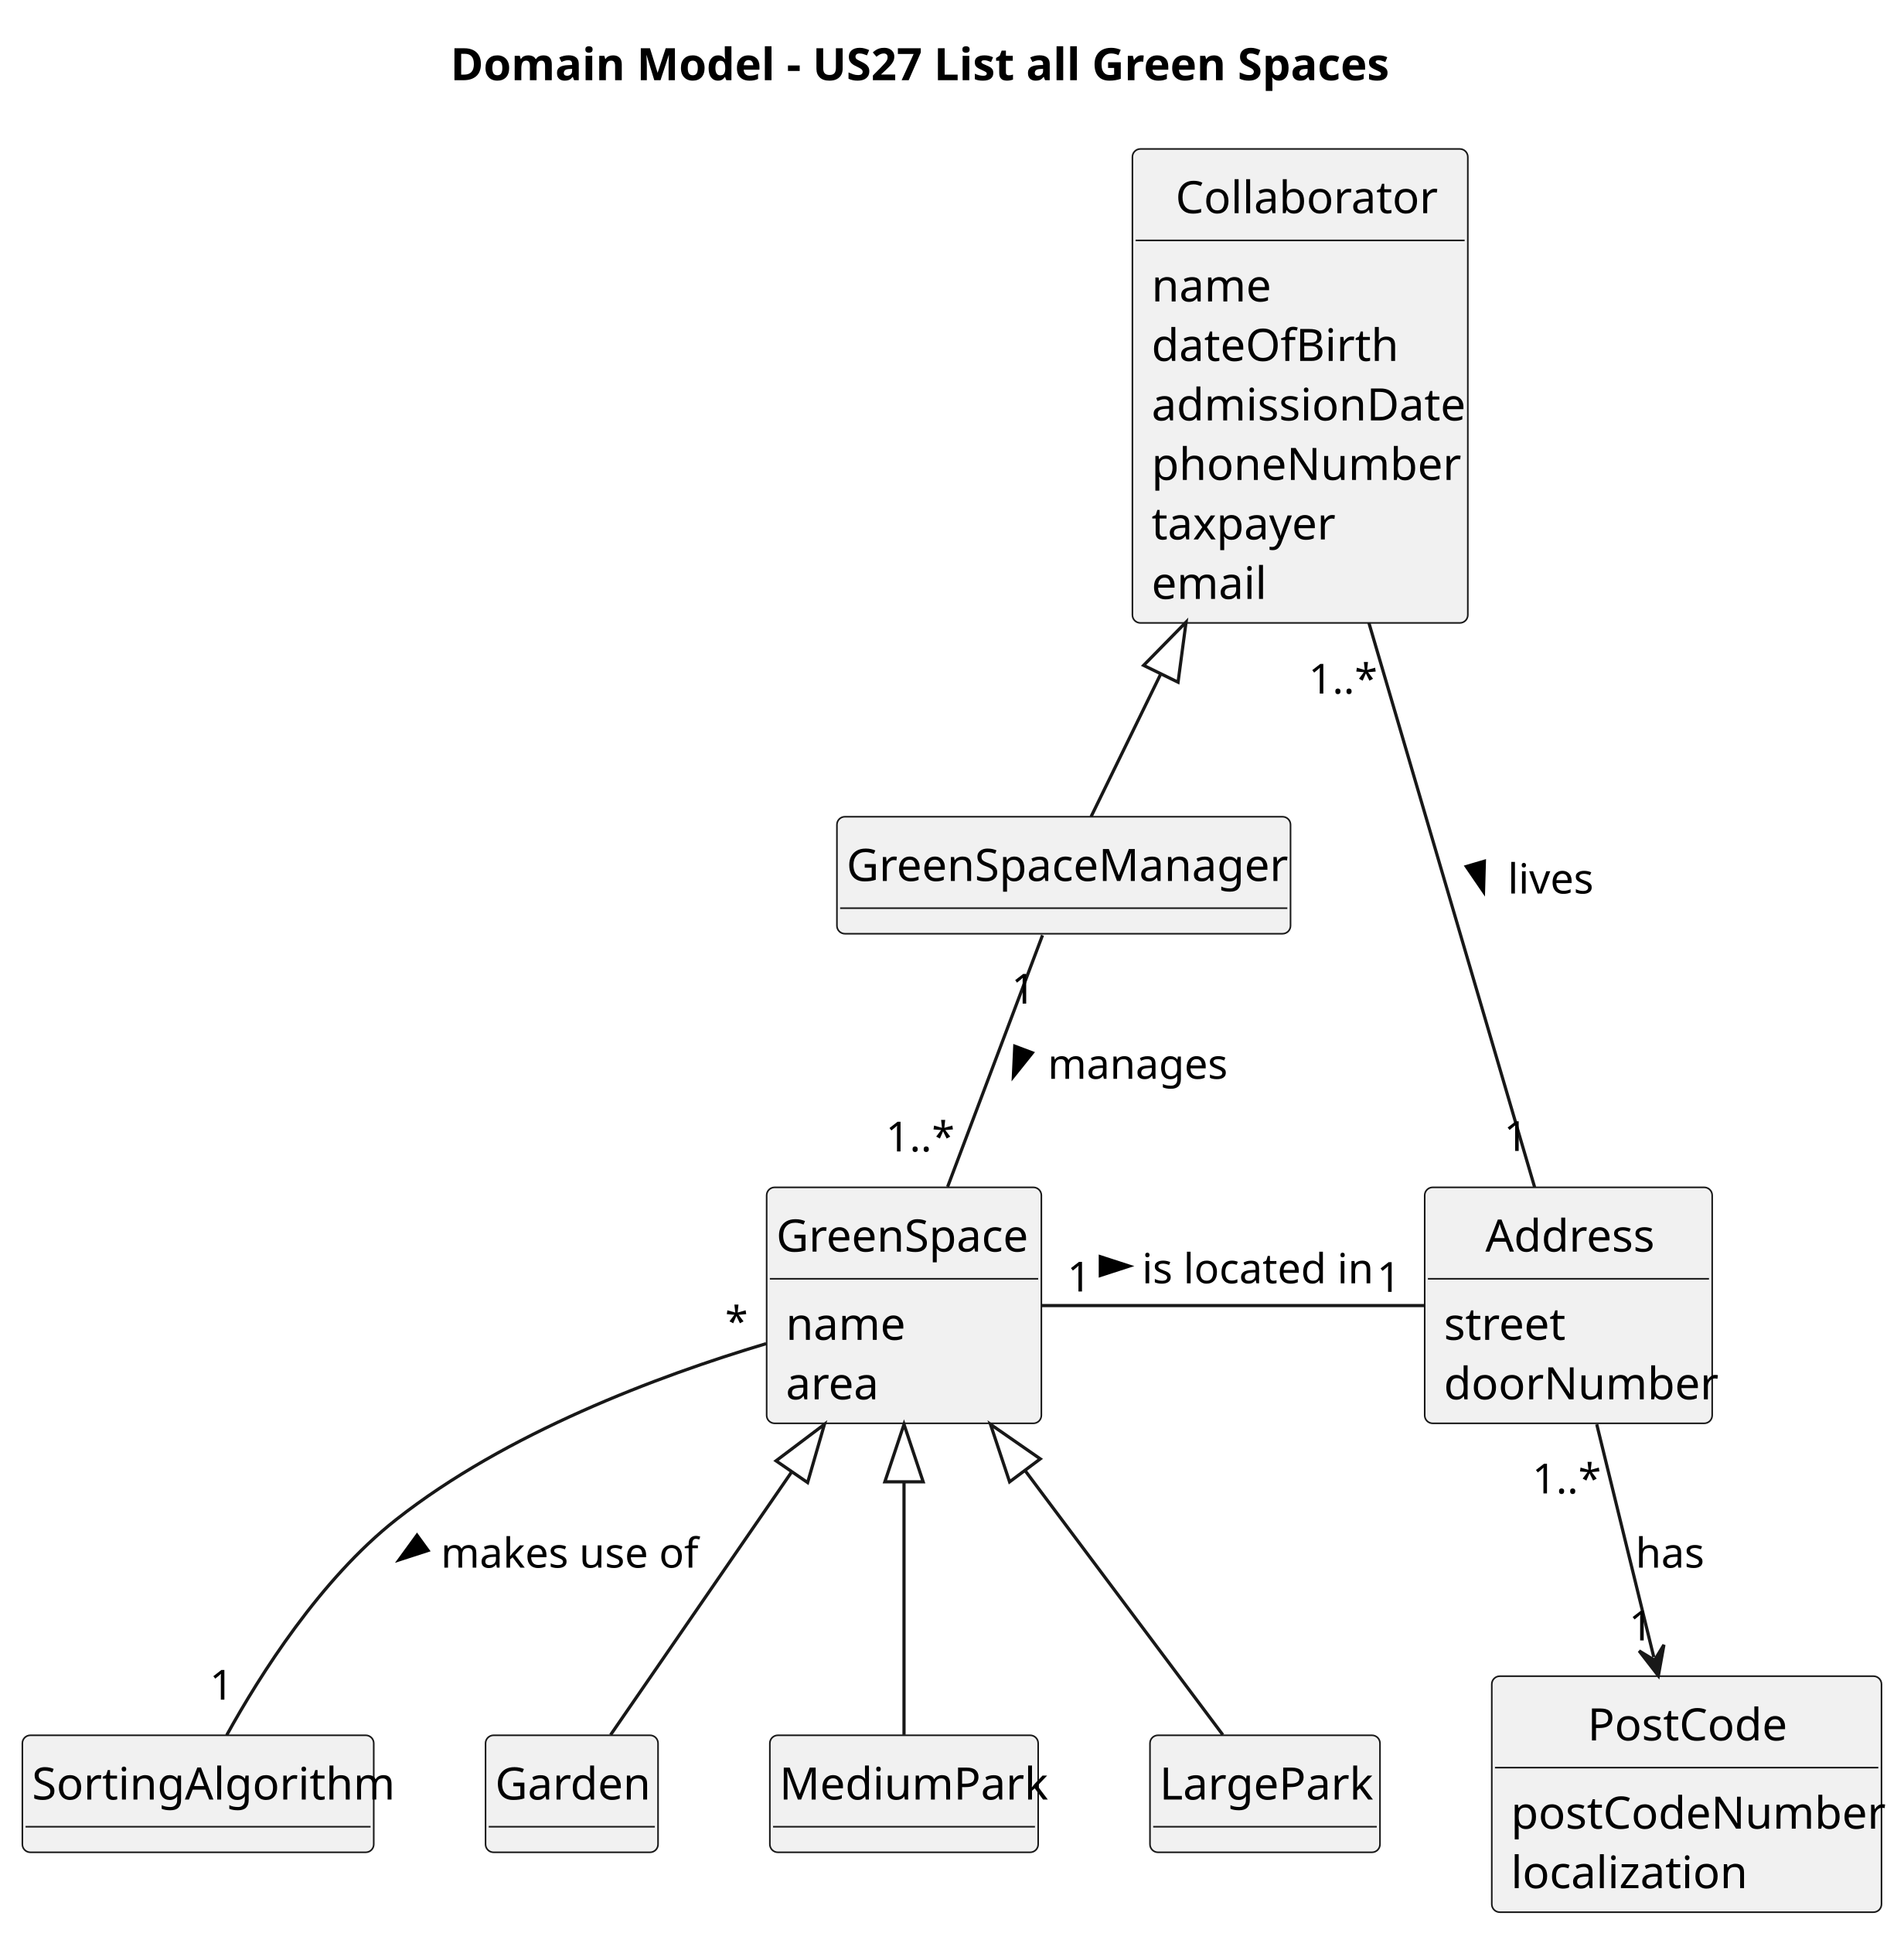
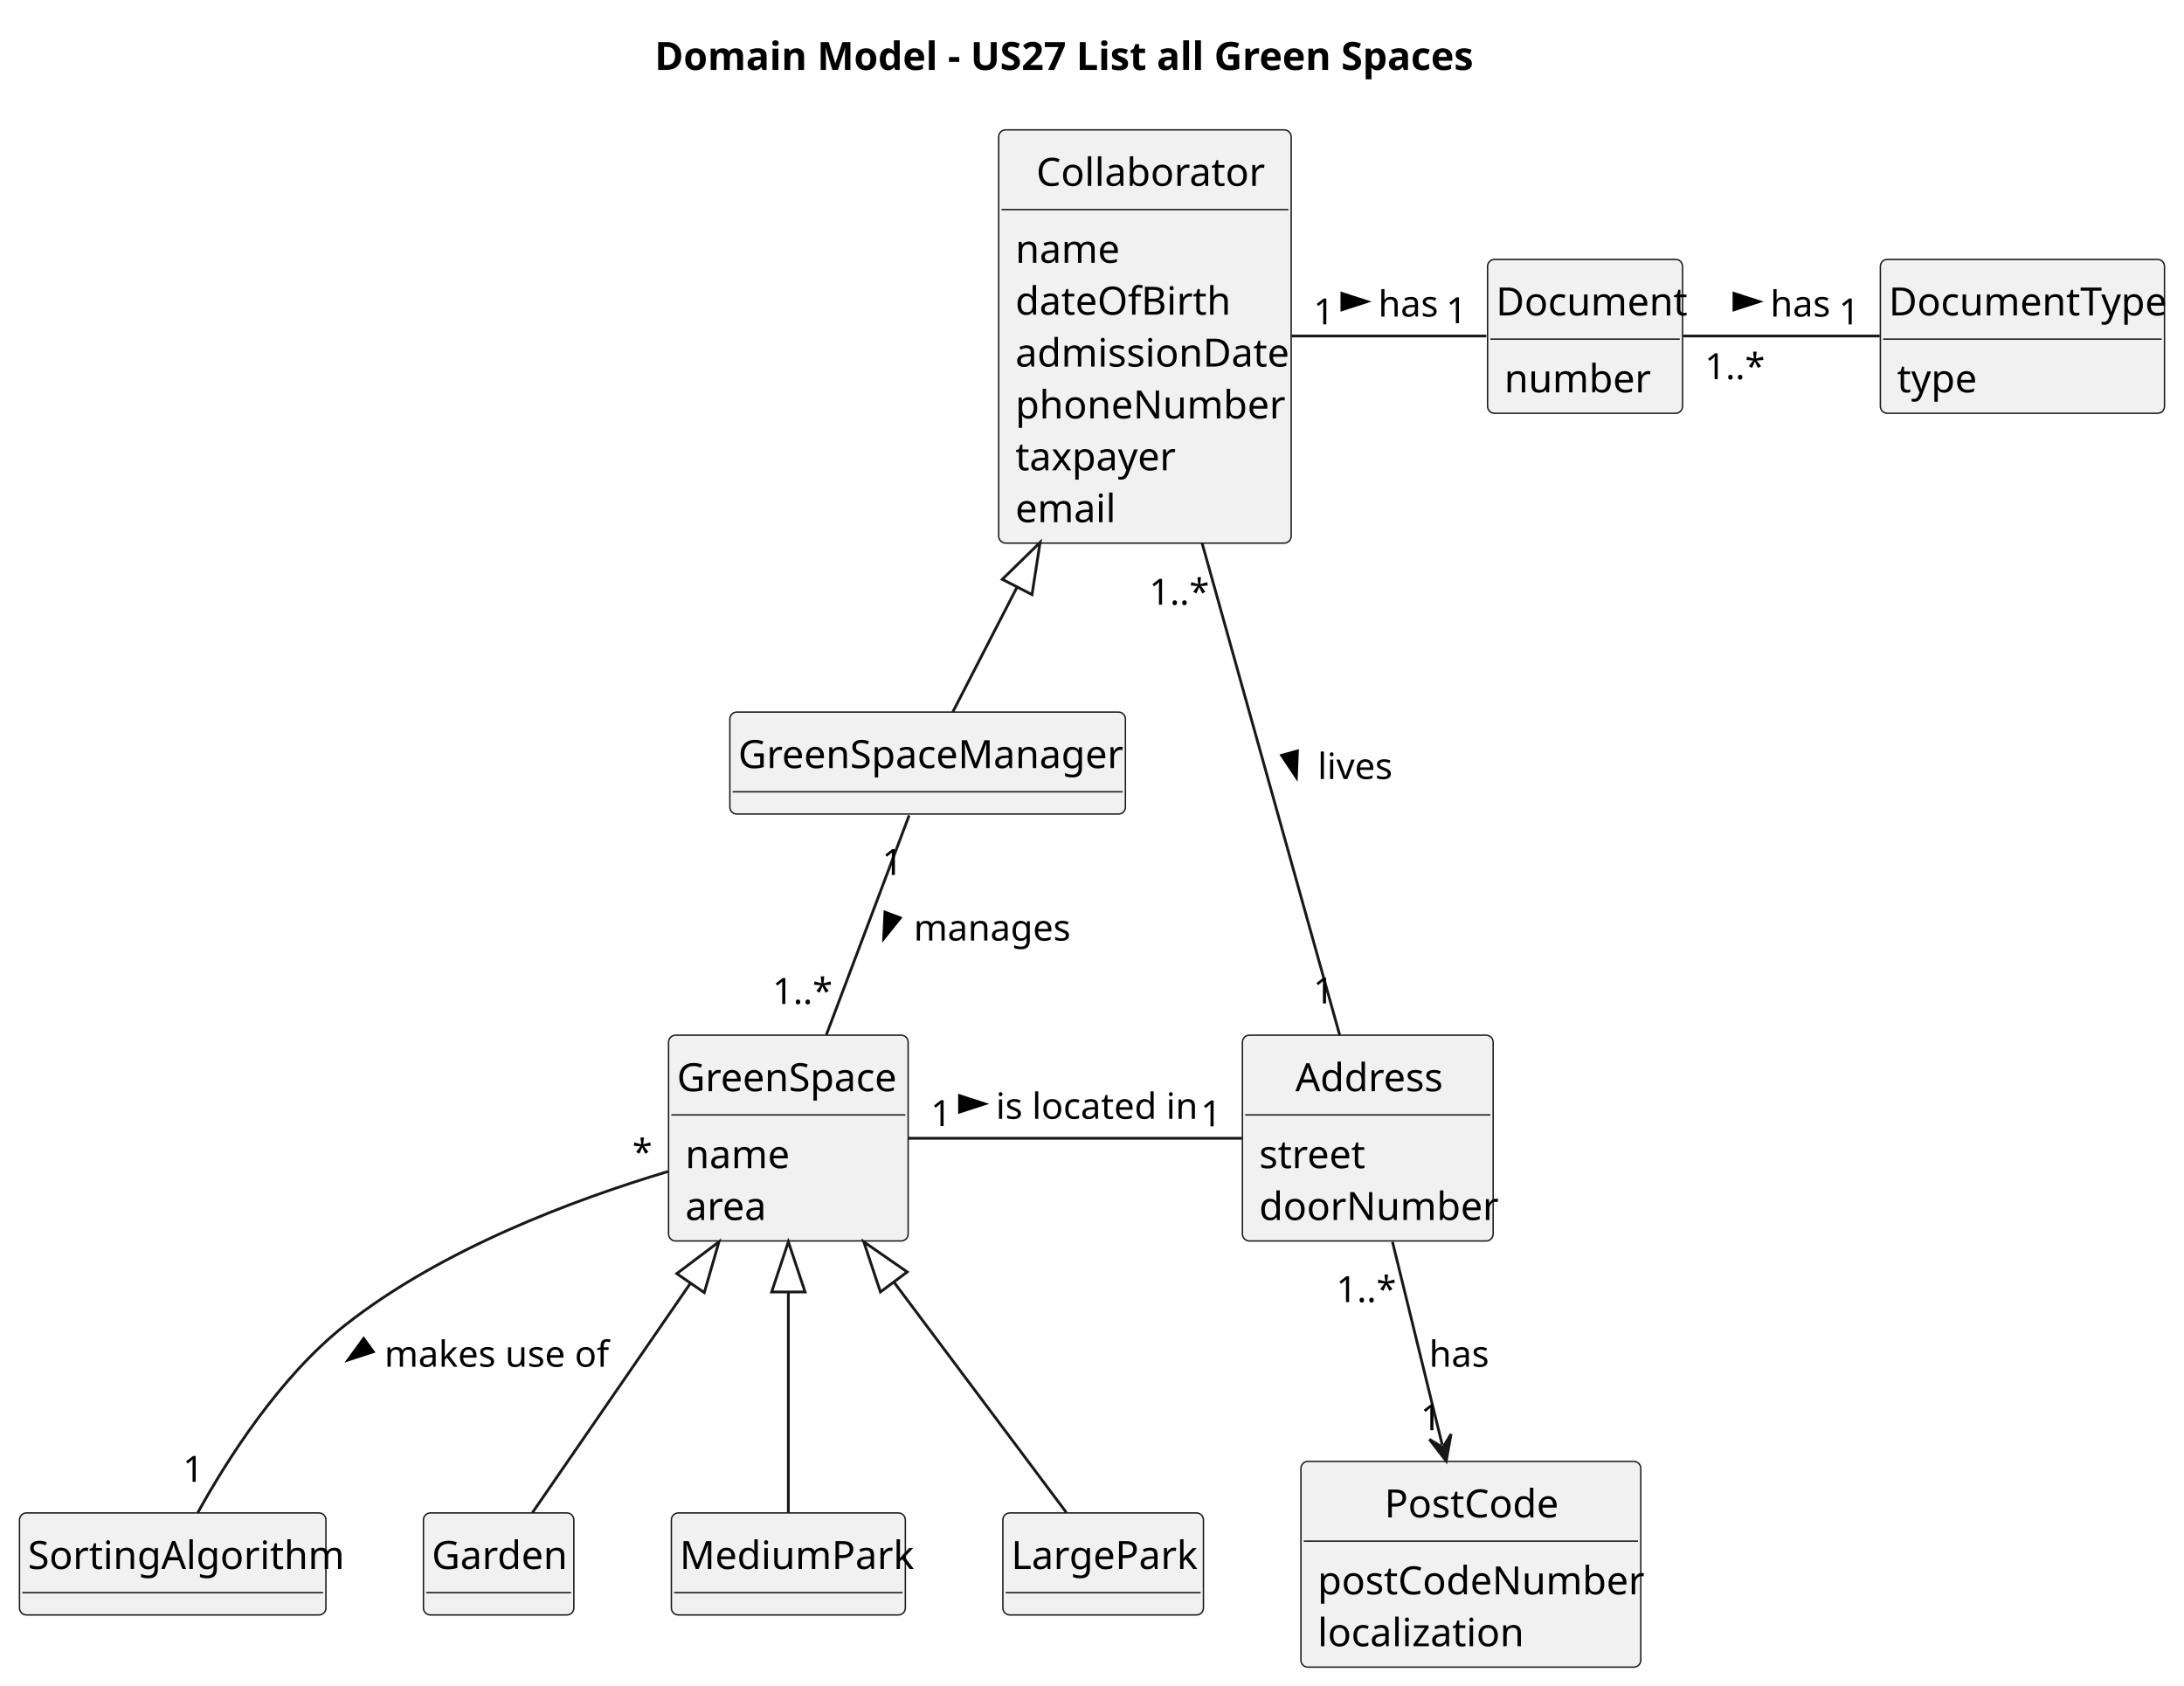
- <svg xmlns="http://www.w3.org/2000/svg" contentStyleType="text/css" height="605px" preserveAspectRatio="none" style="width:596px;height:605px;background:#FFFFFF;" version="1.1" viewBox="0 0 596 605" width="596px" zoomAndPan="magnify">
+ <svg xmlns="http://www.w3.org/2000/svg" contentStyleType="text/css" height="605px" preserveAspectRatio="none" style="width:784px;height:605px;background:#FFFFFF;" version="1.1" viewBox="0 0 784 605" width="784px" zoomAndPan="magnify">
  <defs />
  <g>
-     <text fill="#000000" font-family="sans-serif" font-size="14" font-weight="bold" lengthAdjust="spacing" textLength="300" x="141" y="25.107">Domain Model - US27 List all Green Spaces</text>
+     <text fill="#000000" font-family="sans-serif" font-size="14" font-weight="bold" lengthAdjust="spacing" textLength="300" x="235" y="25.107">Domain Model - US27 List all Green Spaces</text>
    <g id="elem_Collaborator">
-       <rect codeLine="10" fill="#F1F1F1" height="148.348" id="Collaborator" rx="2.5" ry="2.5" style="stroke:#181818;stroke-width:0.5;" width="105" x="354.5" y="46.621" />
-       <text fill="#000000" font-family="sans-serif" font-size="14" lengthAdjust="spacing" textLength="78" x="368" y="66.728">Collaborator</text>
-       <line style="stroke:#181818;stroke-width:0.5;" x1="355.5" x2="458.5" y1="75.242" y2="75.242" />
-       <text fill="#000000" font-family="sans-serif" font-size="14" lengthAdjust="spacing" textLength="35" x="360.5" y="94.35">name</text>
-       <text fill="#000000" font-family="sans-serif" font-size="14" lengthAdjust="spacing" textLength="72" x="360.5" y="112.971">dateOfBirth</text>
-       <text fill="#000000" font-family="sans-serif" font-size="14" lengthAdjust="spacing" textLength="93" x="360.5" y="131.592">admissionDate</text>
-       <text fill="#000000" font-family="sans-serif" font-size="14" lengthAdjust="spacing" textLength="89" x="360.5" y="150.213">phoneNumber</text>
-       <text fill="#000000" font-family="sans-serif" font-size="14" lengthAdjust="spacing" textLength="54" x="360.5" y="168.834">taxpayer</text>
-       <text fill="#000000" font-family="sans-serif" font-size="14" lengthAdjust="spacing" textLength="33" x="360.5" y="187.455">email</text>
+       <rect codeLine="10" fill="#F1F1F1" height="148.348" id="Collaborator" rx="2.5" ry="2.5" style="stroke:#181818;stroke-width:0.5;" width="105" x="358.5" y="46.621" />
+       <text fill="#000000" font-family="sans-serif" font-size="14" lengthAdjust="spacing" textLength="78" x="372" y="66.728">Collaborator</text>
+       <line style="stroke:#181818;stroke-width:0.5;" x1="359.5" x2="462.5" y1="75.242" y2="75.242" />
+       <text fill="#000000" font-family="sans-serif" font-size="14" lengthAdjust="spacing" textLength="35" x="364.5" y="94.35">name</text>
+       <text fill="#000000" font-family="sans-serif" font-size="14" lengthAdjust="spacing" textLength="72" x="364.5" y="112.971">dateOfBirth</text>
+       <text fill="#000000" font-family="sans-serif" font-size="14" lengthAdjust="spacing" textLength="93" x="364.5" y="131.592">admissionDate</text>
+       <text fill="#000000" font-family="sans-serif" font-size="14" lengthAdjust="spacing" textLength="89" x="364.5" y="150.213">phoneNumber</text>
+       <text fill="#000000" font-family="sans-serif" font-size="14" lengthAdjust="spacing" textLength="54" x="364.5" y="168.834">taxpayer</text>
+       <text fill="#000000" font-family="sans-serif" font-size="14" lengthAdjust="spacing" textLength="33" x="364.5" y="187.455">email</text>
+     </g>
+     <g id="elem_Document">
+       <rect codeLine="19" fill="#F1F1F1" height="55.242" id="Document" rx="2.5" ry="2.5" style="stroke:#181818;stroke-width:0.5;" width="70" x="534" y="93.121" />
+       <text fill="#000000" font-family="sans-serif" font-size="14" lengthAdjust="spacing" textLength="64" x="537" y="113.228">Document</text>
+       <line style="stroke:#181818;stroke-width:0.5;" x1="535" x2="603" y1="121.742" y2="121.742" />
+       <text fill="#000000" font-family="sans-serif" font-size="14" lengthAdjust="spacing" textLength="48" x="540" y="140.85">number</text>
+     </g>
+     <g id="elem_DocumentType">
+       <rect codeLine="23" fill="#F1F1F1" height="55.242" id="DocumentType" rx="2.5" ry="2.5" style="stroke:#181818;stroke-width:0.5;" width="102" x="675" y="93.121" />
+       <text fill="#000000" font-family="sans-serif" font-size="14" lengthAdjust="spacing" textLength="96" x="678" y="113.228">DocumentType</text>
+       <line style="stroke:#181818;stroke-width:0.5;" x1="676" x2="776" y1="121.742" y2="121.742" />
+       <text fill="#000000" font-family="sans-serif" font-size="14" lengthAdjust="spacing" textLength="27" x="681" y="140.85">type</text>
    </g>
    <g id="elem_Address">
-       <rect codeLine="19" fill="#F1F1F1" height="73.863" id="Address" rx="2.5" ry="2.5" style="stroke:#181818;stroke-width:0.5;" width="90" x="446" y="371.621" />
+       <rect codeLine="27" fill="#F1F1F1" height="73.863" id="Address" rx="2.5" ry="2.5" style="stroke:#181818;stroke-width:0.5;" width="90" x="446" y="371.621" />
      <text fill="#000000" font-family="sans-serif" font-size="14" lengthAdjust="spacing" textLength="52" x="465" y="391.728">Address</text>
      <line style="stroke:#181818;stroke-width:0.5;" x1="447" x2="535" y1="400.242" y2="400.242" />
      <text fill="#000000" font-family="sans-serif" font-size="14" lengthAdjust="spacing" textLength="36" x="452" y="419.35">street</text>
      <text fill="#000000" font-family="sans-serif" font-size="14" lengthAdjust="spacing" textLength="78" x="452" y="437.971">doorNumber</text>
    </g>
    <g id="elem_PostCode">
-       <rect codeLine="24" fill="#F1F1F1" height="73.863" id="PostCode" rx="2.5" ry="2.5" style="stroke:#181818;stroke-width:0.5;" width="122" x="467" y="524.621" />
+       <rect codeLine="32" fill="#F1F1F1" height="73.863" id="PostCode" rx="2.5" ry="2.5" style="stroke:#181818;stroke-width:0.5;" width="122" x="467" y="524.621" />
      <text fill="#000000" font-family="sans-serif" font-size="14" lengthAdjust="spacing" textLength="62" x="497" y="544.729">PostCode</text>
      <line style="stroke:#181818;stroke-width:0.5;" x1="468" x2="588" y1="553.242" y2="553.242" />
      <text fill="#000000" font-family="sans-serif" font-size="14" lengthAdjust="spacing" textLength="110" x="473" y="572.35">postCodeNumber</text>
      <text fill="#000000" font-family="sans-serif" font-size="14" lengthAdjust="spacing" textLength="69" x="473" y="590.971">localization</text>
    </g>
    <g id="elem_GreenSpaceManager">
-       <rect codeLine="29" fill="#F1F1F1" height="36.621" id="GreenSpaceManager" rx="2.5" ry="2.5" style="stroke:#181818;stroke-width:0.5;" width="142" x="262" y="255.621" />
+       <rect codeLine="37" fill="#F1F1F1" height="36.621" id="GreenSpaceManager" rx="2.5" ry="2.5" style="stroke:#181818;stroke-width:0.5;" width="142" x="262" y="255.621" />
      <text fill="#000000" font-family="sans-serif" font-size="14" lengthAdjust="spacing" textLength="136" x="265" y="275.728">GreenSpaceManager</text>
      <line style="stroke:#181818;stroke-width:0.5;" x1="263" x2="403" y1="284.242" y2="284.242" />
    </g>
    <g id="elem_GreenSpace">
-       <rect codeLine="32" fill="#F1F1F1" height="73.863" id="GreenSpace" rx="2.5" ry="2.5" style="stroke:#181818;stroke-width:0.5;" width="86" x="240" y="371.621" />
+       <rect codeLine="40" fill="#F1F1F1" height="73.863" id="GreenSpace" rx="2.5" ry="2.5" style="stroke:#181818;stroke-width:0.5;" width="86" x="240" y="371.621" />
      <text fill="#000000" font-family="sans-serif" font-size="14" lengthAdjust="spacing" textLength="80" x="243" y="391.728">GreenSpace</text>
      <line style="stroke:#181818;stroke-width:0.5;" x1="241" x2="325" y1="400.242" y2="400.242" />
      <text fill="#000000" font-family="sans-serif" font-size="14" lengthAdjust="spacing" textLength="35" x="246" y="419.35">name</text>
      <text fill="#000000" font-family="sans-serif" font-size="14" lengthAdjust="spacing" textLength="29" x="246" y="437.971">area</text>
    </g>
    <g id="elem_SortingAlgorithm">
-       <rect codeLine="37" fill="#F1F1F1" height="36.621" id="SortingAlgorithm" rx="2.5" ry="2.5" style="stroke:#181818;stroke-width:0.5;" width="110" x="7" y="543.121" />
+       <rect codeLine="45" fill="#F1F1F1" height="36.621" id="SortingAlgorithm" rx="2.5" ry="2.5" style="stroke:#181818;stroke-width:0.5;" width="110" x="7" y="543.121" />
      <text fill="#000000" font-family="sans-serif" font-size="14" lengthAdjust="spacing" textLength="104" x="10" y="563.229">SortingAlgorithm</text>
      <line style="stroke:#181818;stroke-width:0.5;" x1="8" x2="116" y1="571.742" y2="571.742" />
    </g>
    <g id="elem_Garden">
-       <rect codeLine="40" fill="#F1F1F1" height="36.621" id="Garden" rx="2.5" ry="2.5" style="stroke:#181818;stroke-width:0.5;" width="54" x="152" y="543.121" />
+       <rect codeLine="48" fill="#F1F1F1" height="36.621" id="Garden" rx="2.5" ry="2.5" style="stroke:#181818;stroke-width:0.5;" width="54" x="152" y="543.121" />
      <text fill="#000000" font-family="sans-serif" font-size="14" lengthAdjust="spacing" textLength="48" x="155" y="563.229">Garden</text>
      <line style="stroke:#181818;stroke-width:0.5;" x1="153" x2="205" y1="571.742" y2="571.742" />
    </g>
    <g id="elem_MediumPark">
-       <rect codeLine="43" fill="#F1F1F1" height="36.621" id="MediumPark" rx="2.5" ry="2.5" style="stroke:#181818;stroke-width:0.5;" width="84" x="241" y="543.121" />
+       <rect codeLine="51" fill="#F1F1F1" height="36.621" id="MediumPark" rx="2.5" ry="2.5" style="stroke:#181818;stroke-width:0.5;" width="84" x="241" y="543.121" />
      <text fill="#000000" font-family="sans-serif" font-size="14" lengthAdjust="spacing" textLength="78" x="244" y="563.229">MediumPark</text>
      <line style="stroke:#181818;stroke-width:0.5;" x1="242" x2="324" y1="571.742" y2="571.742" />
    </g>
    <g id="elem_LargePark">
-       <rect codeLine="46" fill="#F1F1F1" height="36.621" id="LargePark" rx="2.5" ry="2.5" style="stroke:#181818;stroke-width:0.5;" width="72" x="360" y="543.121" />
+       <rect codeLine="54" fill="#F1F1F1" height="36.621" id="LargePark" rx="2.5" ry="2.5" style="stroke:#181818;stroke-width:0.5;" width="72" x="360" y="543.121" />
      <text fill="#000000" font-family="sans-serif" font-size="14" lengthAdjust="spacing" textLength="66" x="363" y="563.229">LargePark</text>
      <line style="stroke:#181818;stroke-width:0.5;" x1="361" x2="431" y1="571.742" y2="571.742" />
    </g>
    <g id="link_Collaborator_Address">
-       <path codeLine="49" d="M428.52,194.901 C445.15,251.501 467.44,327.401 480.41,371.561 " fill="none" id="Collaborator-Address" style="stroke:#181818;stroke-width:1.0;" />
-       <polygon fill="#000000" points="464.409,279.064,464.68,269.557,459.04,271.214,464.409,279.064" style="stroke:#000000;stroke-width:1.0;" />
-       <text fill="#000000" font-family="sans-serif" font-size="13" lengthAdjust="spacing" textLength="25" x="472" y="279.649">lives</text>
-       <text fill="#000000" font-family="sans-serif" font-size="13" lengthAdjust="spacing" textLength="20" x="409.654" y="217.075">1..*</text>
-       <text fill="#000000" font-family="sans-serif" font-size="13" lengthAdjust="spacing" textLength="7" x="470.812" y="360.229">1</text>
+       <path codeLine="57" d="M431.5,194.901 C447.33,251.501 468.56,327.401 480.91,371.561 " fill="none" id="Collaborator-Address" style="stroke:#181818;stroke-width:1.0;" />
+       <polygon fill="#000000" points="465.347,279.082,465.741,269.579,460.08,271.163,465.347,279.082" style="stroke:#000000;stroke-width:1.0;" />
+       <text fill="#000000" font-family="sans-serif" font-size="13" lengthAdjust="spacing" textLength="25" x="473" y="279.649">lives</text>
+       <text fill="#000000" font-family="sans-serif" font-size="13" lengthAdjust="spacing" textLength="20" x="412.534" y="217.075">1..*</text>
+       <text fill="#000000" font-family="sans-serif" font-size="13" lengthAdjust="spacing" textLength="7" x="471.404" y="360.229">1</text>
    </g>
    <g id="link_Collaborator_GreenSpaceManager">
-       <path codeLine="50" d="M363.399,210.884 C352.309,233.584 348.97,240.431 341.56,255.601 " fill="none" id="Collaborator-backto-GreenSpaceManager" style="stroke:#181818;stroke-width:1.0;" />
-       <polygon fill="none" points="371.3,194.711,358.008,208.25,368.79,213.518,371.3,194.711" style="stroke:#181818;stroke-width:1.0;" />
+       <path codeLine="58" d="M365.129,210.714 C353.439,233.414 349.83,240.431 342.02,255.601 " fill="none" id="Collaborator-backto-GreenSpaceManager" style="stroke:#181818;stroke-width:1.0;" />
+       <polygon fill="none" points="373.37,194.711,359.795,207.967,370.463,213.461,373.37,194.711" style="stroke:#181818;stroke-width:1.0;" />
+     </g>
+     <g id="link_Collaborator_Document">
+       <path codeLine="59" d="M463.61,120.621 C486.59,120.621 512.94,120.621 533.54,120.621 " fill="none" id="Collaborator-Document" style="stroke:#181818;stroke-width:1.0;" />
+       <polygon fill="#000000" points="490.75,108.267,481.705,105.328,481.705,111.206,490.75,108.267" style="stroke:#000000;stroke-width:1.0;" />
+       <text fill="#000000" font-family="sans-serif" font-size="13" lengthAdjust="spacing" textLength="21" x="494.75" y="113.649">has</text>
+       <text fill="#000000" font-family="sans-serif" font-size="13" lengthAdjust="spacing" textLength="7" x="471.5" y="116.45">1</text>
+       <text fill="#000000" font-family="sans-serif" font-size="13" lengthAdjust="spacing" textLength="7" x="519.113" y="116.034">1</text>
    </g>
    <g id="link_Address_PostCode">
-       <path codeLine="52" d="M499.86,445.791 C505.7,469.611 511.881,494.844 517.721,518.664 " fill="none" id="Address-to-PostCode" style="stroke:#181818;stroke-width:1.0;" />
+       <path codeLine="61" d="M499.86,445.791 C505.7,469.611 511.881,494.844 517.721,518.664 " fill="none" id="Address-to-PostCode" style="stroke:#181818;stroke-width:1.0;" />
      <polygon fill="#181818" points="519.15,524.491,520.892,514.798,517.959,519.635,513.122,516.702,519.15,524.491" style="stroke:#181818;stroke-width:1.0;" />
-       <text fill="#000000" font-family="sans-serif" font-size="13" lengthAdjust="spacing" textLength="21" x="512" y="490.649">has</text>
+       <text fill="#000000" font-family="sans-serif" font-size="13" lengthAdjust="spacing" textLength="21" x="513" y="490.649">has</text>
      <text fill="#000000" font-family="sans-serif" font-size="13" lengthAdjust="spacing" textLength="20" x="479.671" y="467.419">1..*</text>
      <text fill="#000000" font-family="sans-serif" font-size="13" lengthAdjust="spacing" textLength="7" x="509.95" y="513.43">1</text>
    </g>
+     <g id="link_Document_DocumentType">
+       <path codeLine="63" d="M604.23,120.621 C625.03,120.621 651.71,120.621 674.8,120.621 " fill="none" id="Document-DocumentType" style="stroke:#181818;stroke-width:1.0;" />
+       <polygon fill="#000000" points="631.5,108.267,622.455,105.328,622.455,111.206,631.5,108.267" style="stroke:#000000;stroke-width:1.0;" />
+       <text fill="#000000" font-family="sans-serif" font-size="13" lengthAdjust="spacing" textLength="21" x="635.5" y="113.649">has</text>
+       <text fill="#000000" font-family="sans-serif" font-size="13" lengthAdjust="spacing" textLength="20" x="612.004" y="136.114">1..*</text>
+       <text fill="#000000" font-family="sans-serif" font-size="13" lengthAdjust="spacing" textLength="7" x="660.108" y="116.457">1</text>
+     </g>
    <g id="link_GreenSpaceManager_GreenSpace">
-       <path codeLine="54" d="M326.36,292.711 C318.82,312.711 306.3,345.871 296.65,371.451 " fill="none" id="GreenSpaceManager-GreenSpace" style="stroke:#181818;stroke-width:1.0;" />
+       <path codeLine="65" d="M326.36,292.711 C318.82,312.711 306.3,345.871 296.65,371.451 " fill="none" id="GreenSpaceManager-GreenSpace" style="stroke:#181818;stroke-width:1.0;" />
      <polygon fill="#000000" points="317.235,336.945,323.178,329.519,317.678,327.445,317.235,336.945" style="stroke:#000000;stroke-width:1.0;" />
      <text fill="#000000" font-family="sans-serif" font-size="13" lengthAdjust="spacing" textLength="53" x="328" y="337.649">manages</text>
      <text fill="#000000" font-family="sans-serif" font-size="13" lengthAdjust="spacing" textLength="7" x="316.635" y="314.11">1</text>
      <text fill="#000000" font-family="sans-serif" font-size="13" lengthAdjust="spacing" textLength="20" x="277.3" y="360.382">1..*</text>
    </g>
    <g id="link_GreenSpace_Address">
-       <path codeLine="56" d="M326.1,408.621 C361.08,408.621 410.26,408.621 445.8,408.621 " fill="none" id="GreenSpace-Address" style="stroke:#181818;stroke-width:1.0;" />
+       <path codeLine="67" d="M326.1,408.621 C361.08,408.621 410.26,408.621 445.8,408.621 " fill="none" id="GreenSpace-Address" style="stroke:#181818;stroke-width:1.0;" />
      <polygon fill="#000000" points="353.5,396.267,344.455,393.328,344.455,399.205,353.5,396.267" style="stroke:#000000;stroke-width:1.0;" />
      <text fill="#000000" font-family="sans-serif" font-size="13" lengthAdjust="spacing" textLength="70" x="357.5" y="401.649">is located in</text>
      <text fill="#000000" font-family="sans-serif" font-size="13" lengthAdjust="spacing" textLength="7" x="334.109" y="404.225">1</text>
      <text fill="#000000" font-family="sans-serif" font-size="13" lengthAdjust="spacing" textLength="7" x="431.038" y="404.329">1</text>
    </g>
    <g id="link_GreenSpace_SortingAlgorithm">
-       <path codeLine="57" d="M239.84,420.541 C205.82,430.711 158.52,448.441 124,475.621 C100.32,494.271 81.41,524.191 70.96,543.101 " fill="none" id="GreenSpace-SortingAlgorithm" style="stroke:#181818;stroke-width:1.0;" />
+       <path codeLine="68" d="M239.84,420.541 C205.82,430.711 158.52,448.441 124,475.621 C100.32,494.271 81.41,524.191 70.96,543.101 " fill="none" id="GreenSpace-SortingAlgorithm" style="stroke:#181818;stroke-width:1.0;" />
      <polygon fill="#000000" points="124.953,488.203,134,485.269,130.548,480.512,124.953,488.203" style="stroke:#000000;stroke-width:1.0;" />
      <text fill="#000000" font-family="sans-serif" font-size="13" lengthAdjust="spacing" textLength="78" x="138" y="490.649">makes use of</text>
      <text fill="#000000" font-family="sans-serif" font-size="13" lengthAdjust="spacing" textLength="5" x="226.992" y="418.194">*</text>
      <text fill="#000000" font-family="sans-serif" font-size="13" lengthAdjust="spacing" textLength="7" x="65.632" y="531.957">1</text>
    </g>
    <g id="link_GreenSpace_Garden">
-       <path codeLine="58" d="M247.88,460.615 C226.73,491.325 207.49,519.261 191.15,542.981 " fill="none" id="GreenSpace-backto-Garden" style="stroke:#181818;stroke-width:1.0;" />
+       <path codeLine="69" d="M247.88,460.615 C226.73,491.325 207.49,519.261 191.15,542.981 " fill="none" id="GreenSpace-backto-Garden" style="stroke:#181818;stroke-width:1.0;" />
      <polygon fill="none" points="258.09,445.791,242.939,457.212,252.822,464.019,258.09,445.791" style="stroke:#181818;stroke-width:1.0;" />
    </g>
    <g id="link_GreenSpace_MediumPark">
-       <path codeLine="59" d="M283,463.791 C283,494.501 283,519.261 283,542.981 " fill="none" id="GreenSpace-backto-MediumPark" style="stroke:#181818;stroke-width:1.0;" />
+       <path codeLine="70" d="M283,463.791 C283,494.501 283,519.261 283,542.981 " fill="none" id="GreenSpace-backto-MediumPark" style="stroke:#181818;stroke-width:1.0;" />
      <polygon fill="none" points="283,445.791,277,463.791,289,463.791,283,445.791" style="stroke:#181818;stroke-width:1.0;" />
    </g>
    <g id="link_GreenSpace_LargePark">
-       <path codeLine="60" d="M320.854,460.203 C343.834,490.913 365.05,519.261 382.8,542.981 " fill="none" id="GreenSpace-backto-LargePark" style="stroke:#181818;stroke-width:1.0;" />
+       <path codeLine="71" d="M320.854,460.203 C343.834,490.913 365.05,519.261 382.8,542.981 " fill="none" id="GreenSpace-backto-LargePark" style="stroke:#181818;stroke-width:1.0;" />
      <polygon fill="none" points="310.07,445.791,316.05,463.798,325.658,456.608,310.07,445.791" style="stroke:#181818;stroke-width:1.0;" />
    </g>
  </g>
</svg>
